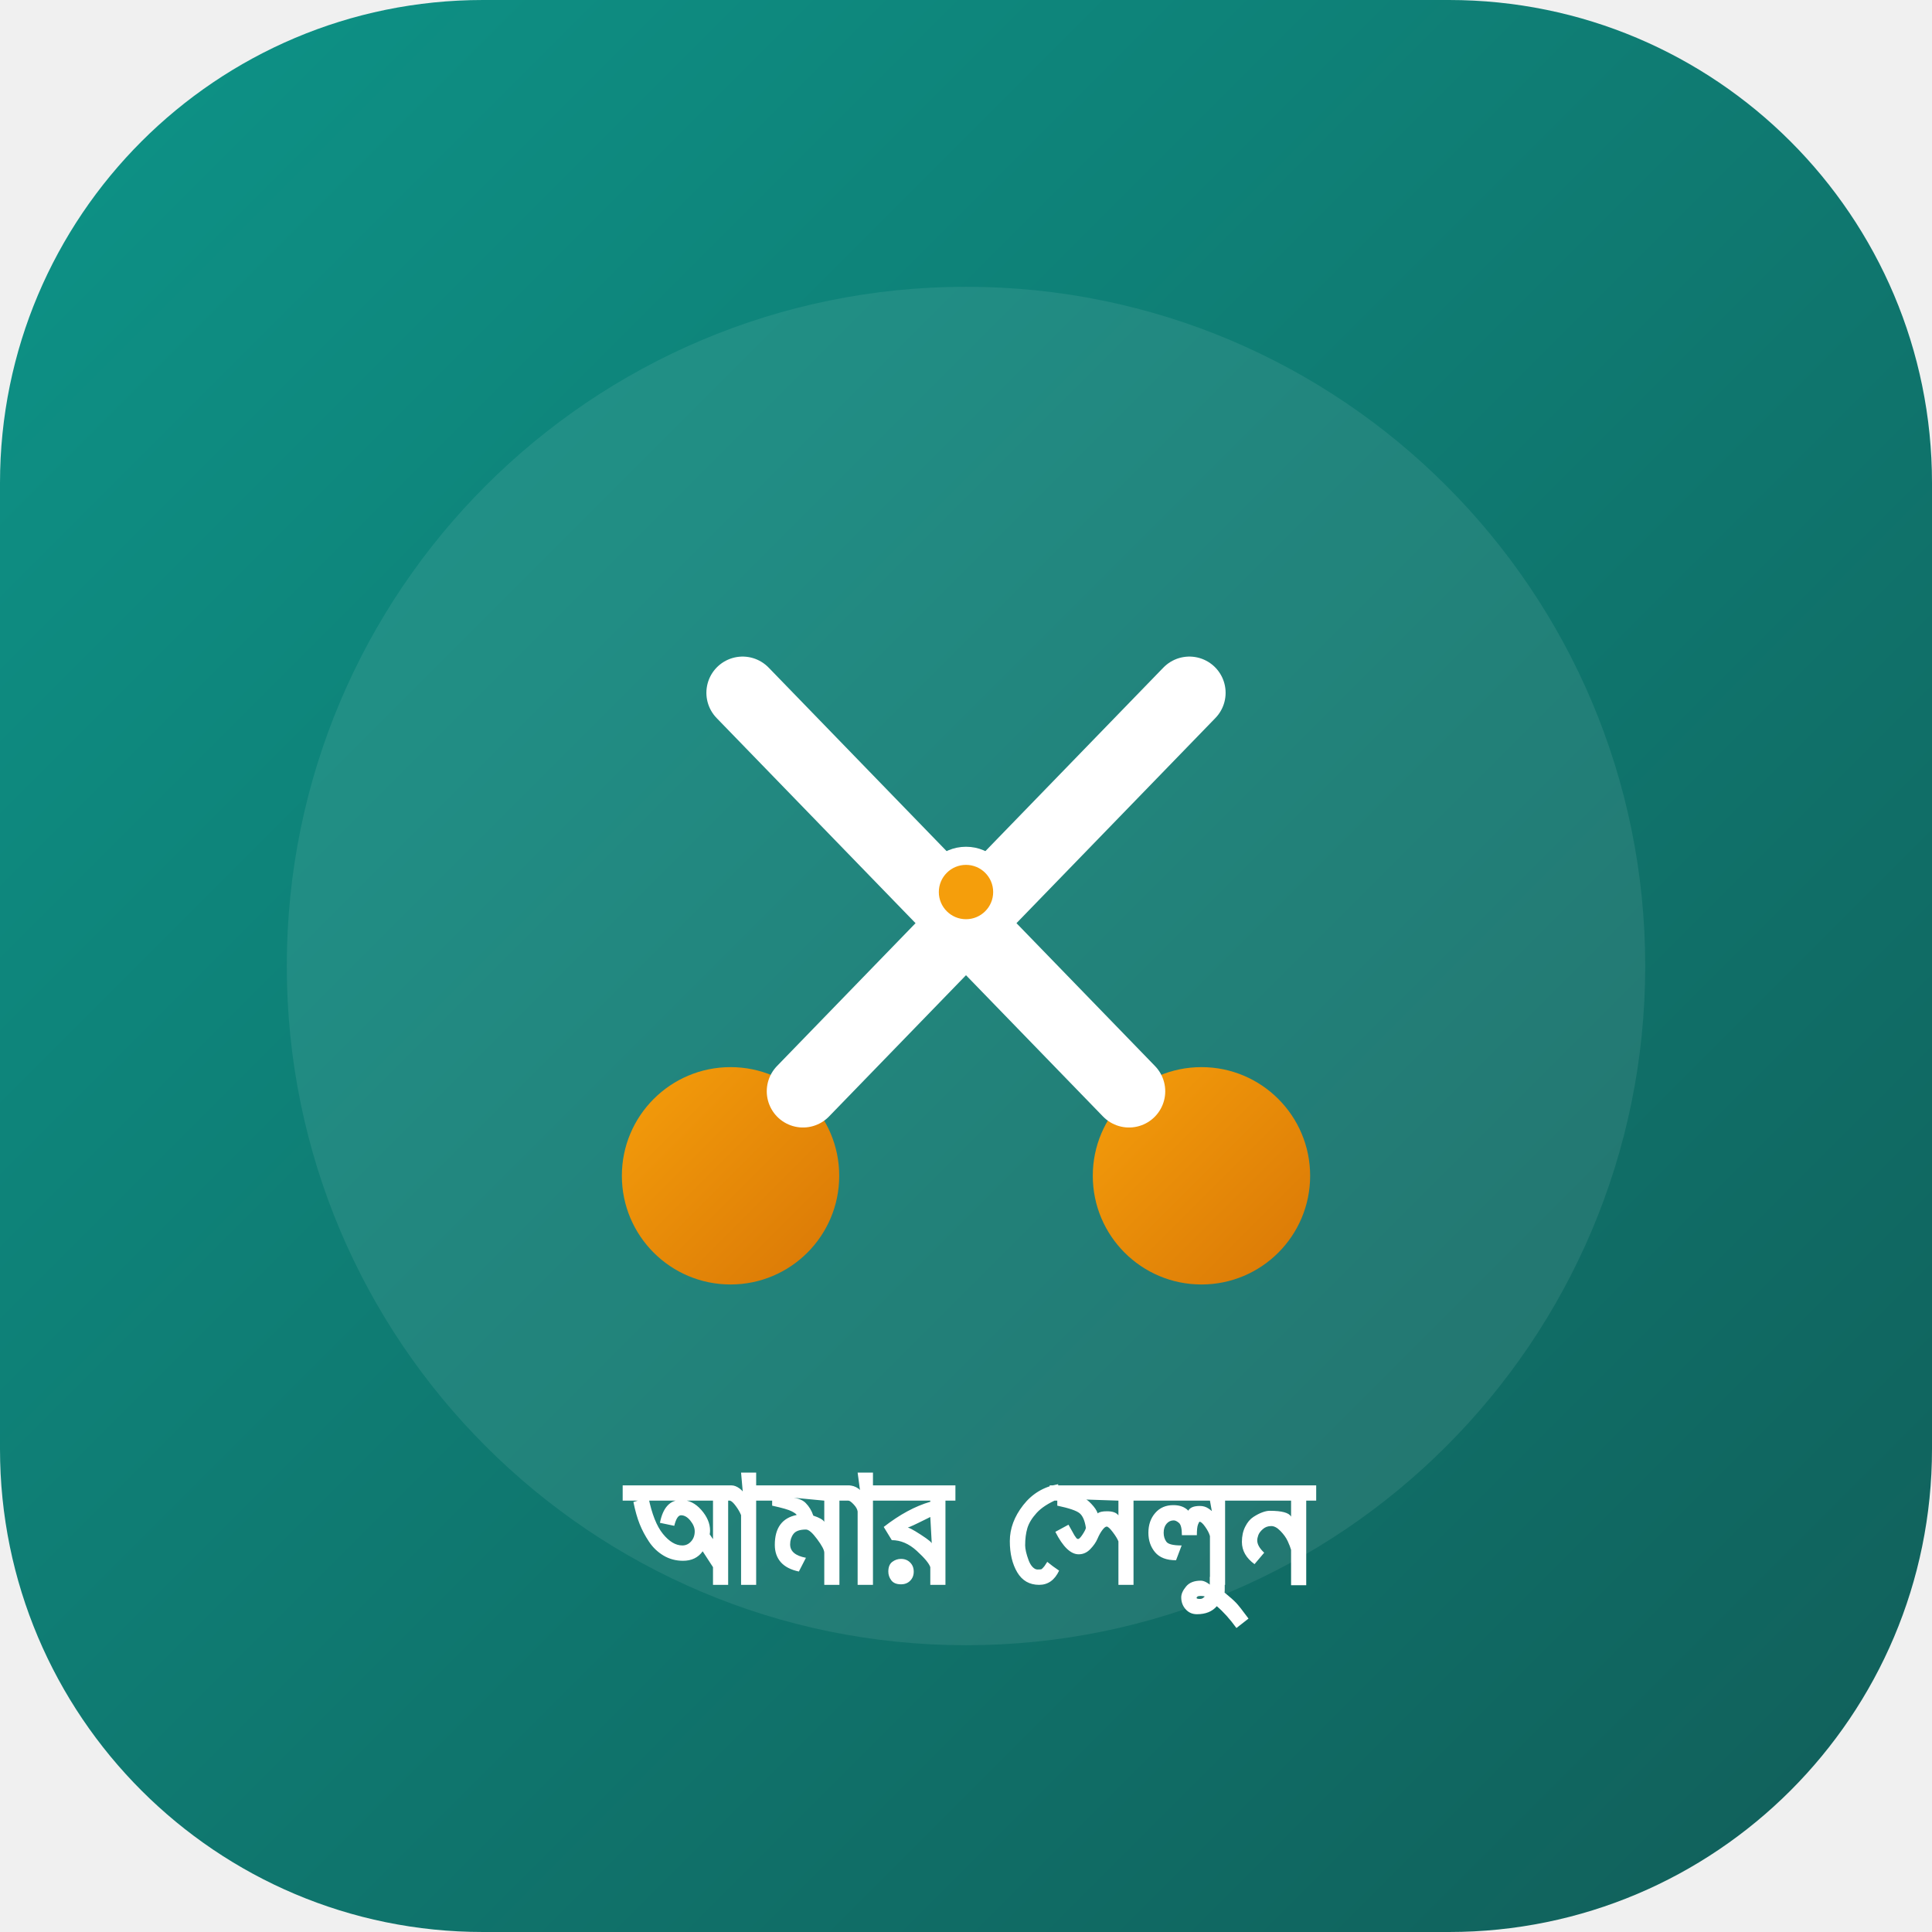
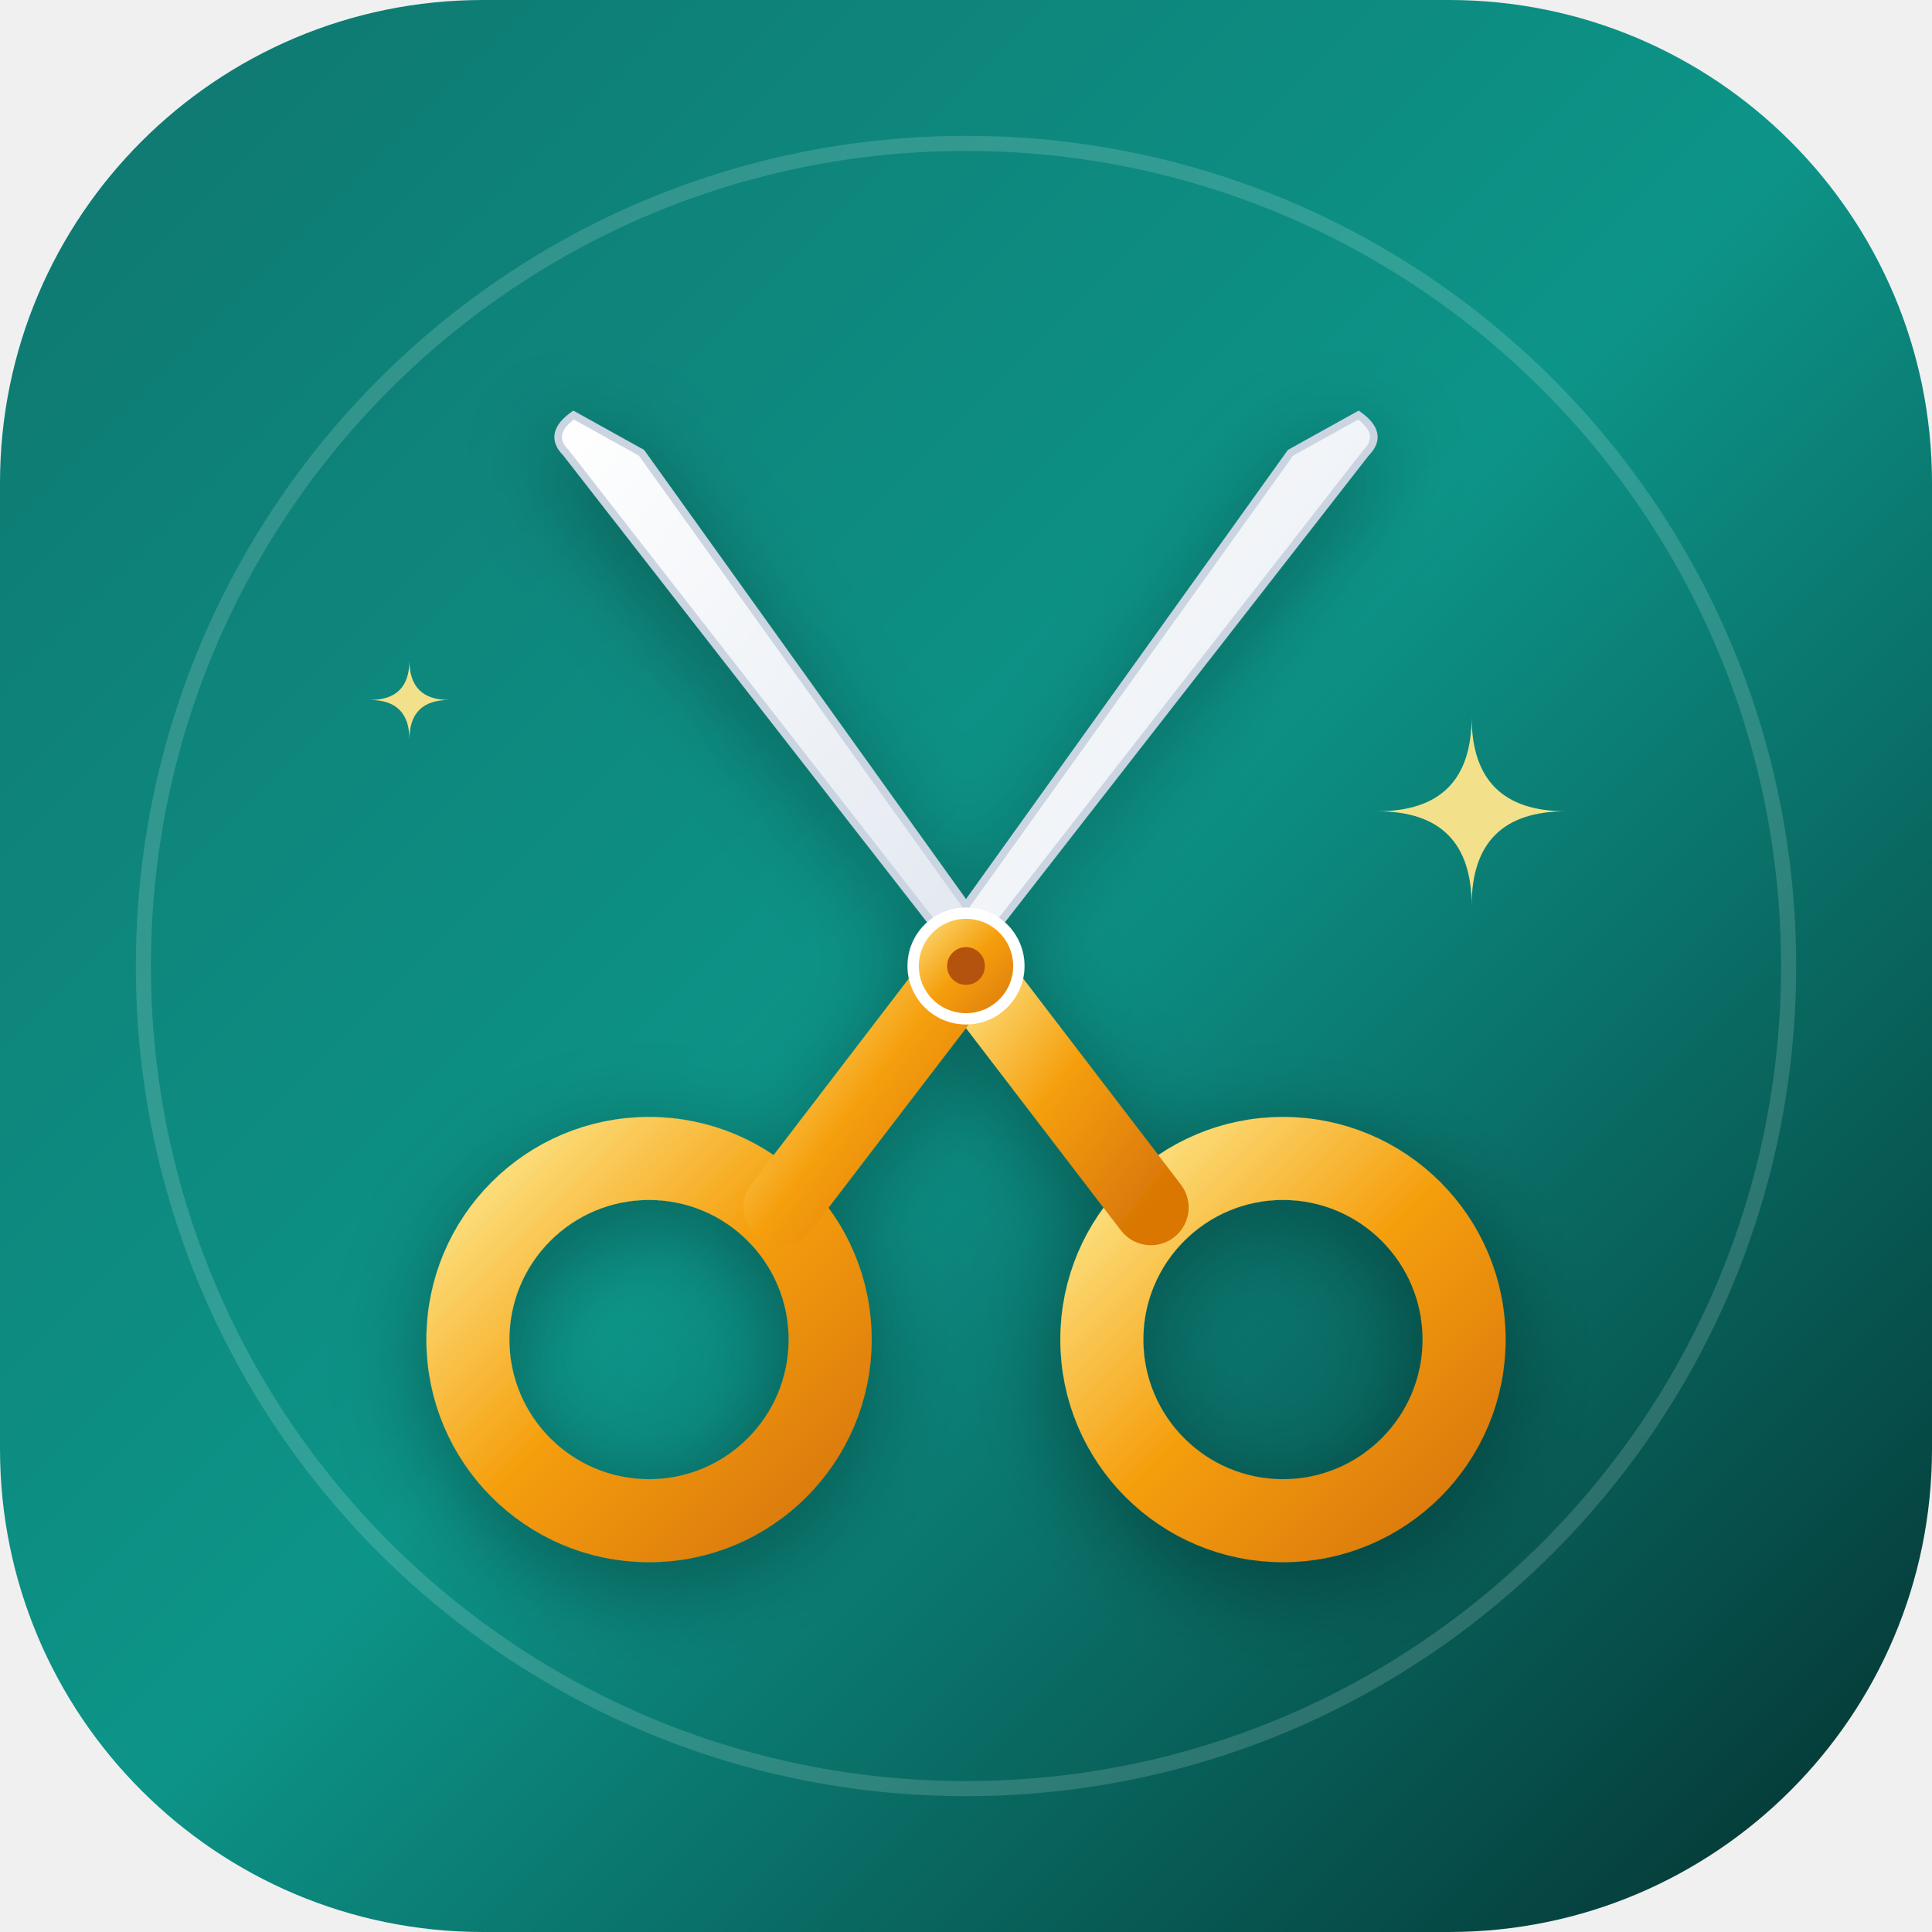
<svg xmlns="http://www.w3.org/2000/svg" viewBox="0 0 512 512" width="512" height="512">
  <defs>
-     <linearGradient id="tealGrad" x1="0%" y1="0%" x2="100%" y2="100%">
-       <stop offset="0%" stop-color="#0D9488" />
-       <stop offset="100%" stop-color="#115E59" />
+     <linearGradient id="bgGrad" x1="0%" y1="0%" x2="100%" y2="100%">
+       <stop offset="0%" stop-color="#0F766E" />
+       <stop offset="50%" stop-color="#0D9488" />
+       <stop offset="100%" stop-color="#042F2E" />
    </linearGradient>
-     <linearGradient id="amberGrad" x1="0%" y1="0%" x2="100%" y2="100%">
-       <stop offset="0%" stop-color="#F59E0B" />
+     <linearGradient id="goldGrad" x1="0%" y1="0%" x2="100%" y2="100%">
+       <stop offset="0%" stop-color="#FDE68A" />
+       <stop offset="50%" stop-color="#F59E0B" />
      <stop offset="100%" stop-color="#D97706" />
    </linearGradient>
+     <linearGradient id="bladeGrad" x1="0%" y1="0%" x2="100%" y2="100%">
+       <stop offset="0%" stop-color="#FFFFFF" />
+       <stop offset="100%" stop-color="#E2E8F0" />
+     </linearGradient>
+     <filter id="shadow" x="-20%" y="-20%" width="140%" height="140%">
+       <feDropShadow dx="0" dy="6" stdDeviation="12" flood-color="#000000" flood-opacity="0.35" />
+     </filter>
  </defs>
-   <rect width="512" height="512" rx="128" fill="url(#tealGrad)" />
-   <circle cx="256" cy="256" r="180" fill="#ffffff" opacity="0.08" />
-   <g transform="translate(136, 126) scale(1.6)" stroke="#ffffff" stroke-width="8" stroke-linecap="round" stroke-linejoin="round" fill="none">
-     <circle cx="36" cy="116" r="18" fill="url(#amberGrad)" stroke="none" />
-     <circle cx="114" cy="116" r="18" fill="url(#amberGrad)" stroke="none" />
-     <path d="M48 102 L112 36" stroke="#ffffff" stroke-width="12" />
-     <path d="M102 102 L38 36" stroke="#ffffff" stroke-width="12" />
-     <circle cx="75" cy="69" r="6" fill="#F59E0B" stroke="#ffffff" stroke-width="3" />
+   <rect width="512" height="512" rx="128" fill="url(#bgGrad)" />
+   <circle cx="256" cy="256" r="218" fill="none" stroke="#FFFFFF" stroke-width="4" opacity="0.15" />
+   <g filter="url(#shadow)">
+     <circle cx="340" cy="355" r="48" fill="none" stroke="url(#goldGrad)" stroke-width="22" />
+     <path d="M305 320 L256 256" stroke="url(#goldGrad)" stroke-width="20" stroke-linecap="round" />
+     <path d="M256 256 L150 120 Q145 115 152 110 L170 120 L256 240 Z" fill="url(#bladeGrad)" stroke="#CBD5E1" stroke-width="2" />
+     <circle cx="172" cy="355" r="48" fill="none" stroke="url(#goldGrad)" stroke-width="22" />
+     <path d="M207 320 L256 256" stroke="url(#goldGrad)" stroke-width="20" stroke-linecap="round" />
+     <path d="M256 256 L362 120 Q367 115 360 110 L342 120 L256 240 Z" fill="url(#bladeGrad)" stroke="#CBD5E1" stroke-width="2" />
+     <circle cx="256" cy="256" r="14" fill="url(#goldGrad)" stroke="#FFFFFF" stroke-width="3" />
+     <circle cx="256" cy="256" r="5" fill="#B45309" />
  </g>
-   <text x="256" y="420" font-family="'Hind Siliguri', Arial, sans-serif" font-size="44" font-weight="700" fill="#ffffff" text-anchor="middle" letter-spacing="2">
-     আমার সেলুন
-   </text>
+   <g fill="#FDE68A" opacity="0.95">
+     <path d="M390 190 Q390 215 415 215 Q390 215 390 240 Q390 215 365 215 Q390 215 390 190 Z" />
+     <path d="M125 210 Q125 225 140 225 Q125 225 125 240 Q125 225 110 225 Q125 225 125 210 Z" transform="scale(0.7) translate(30, 40)" />
+   </g>
</svg>
